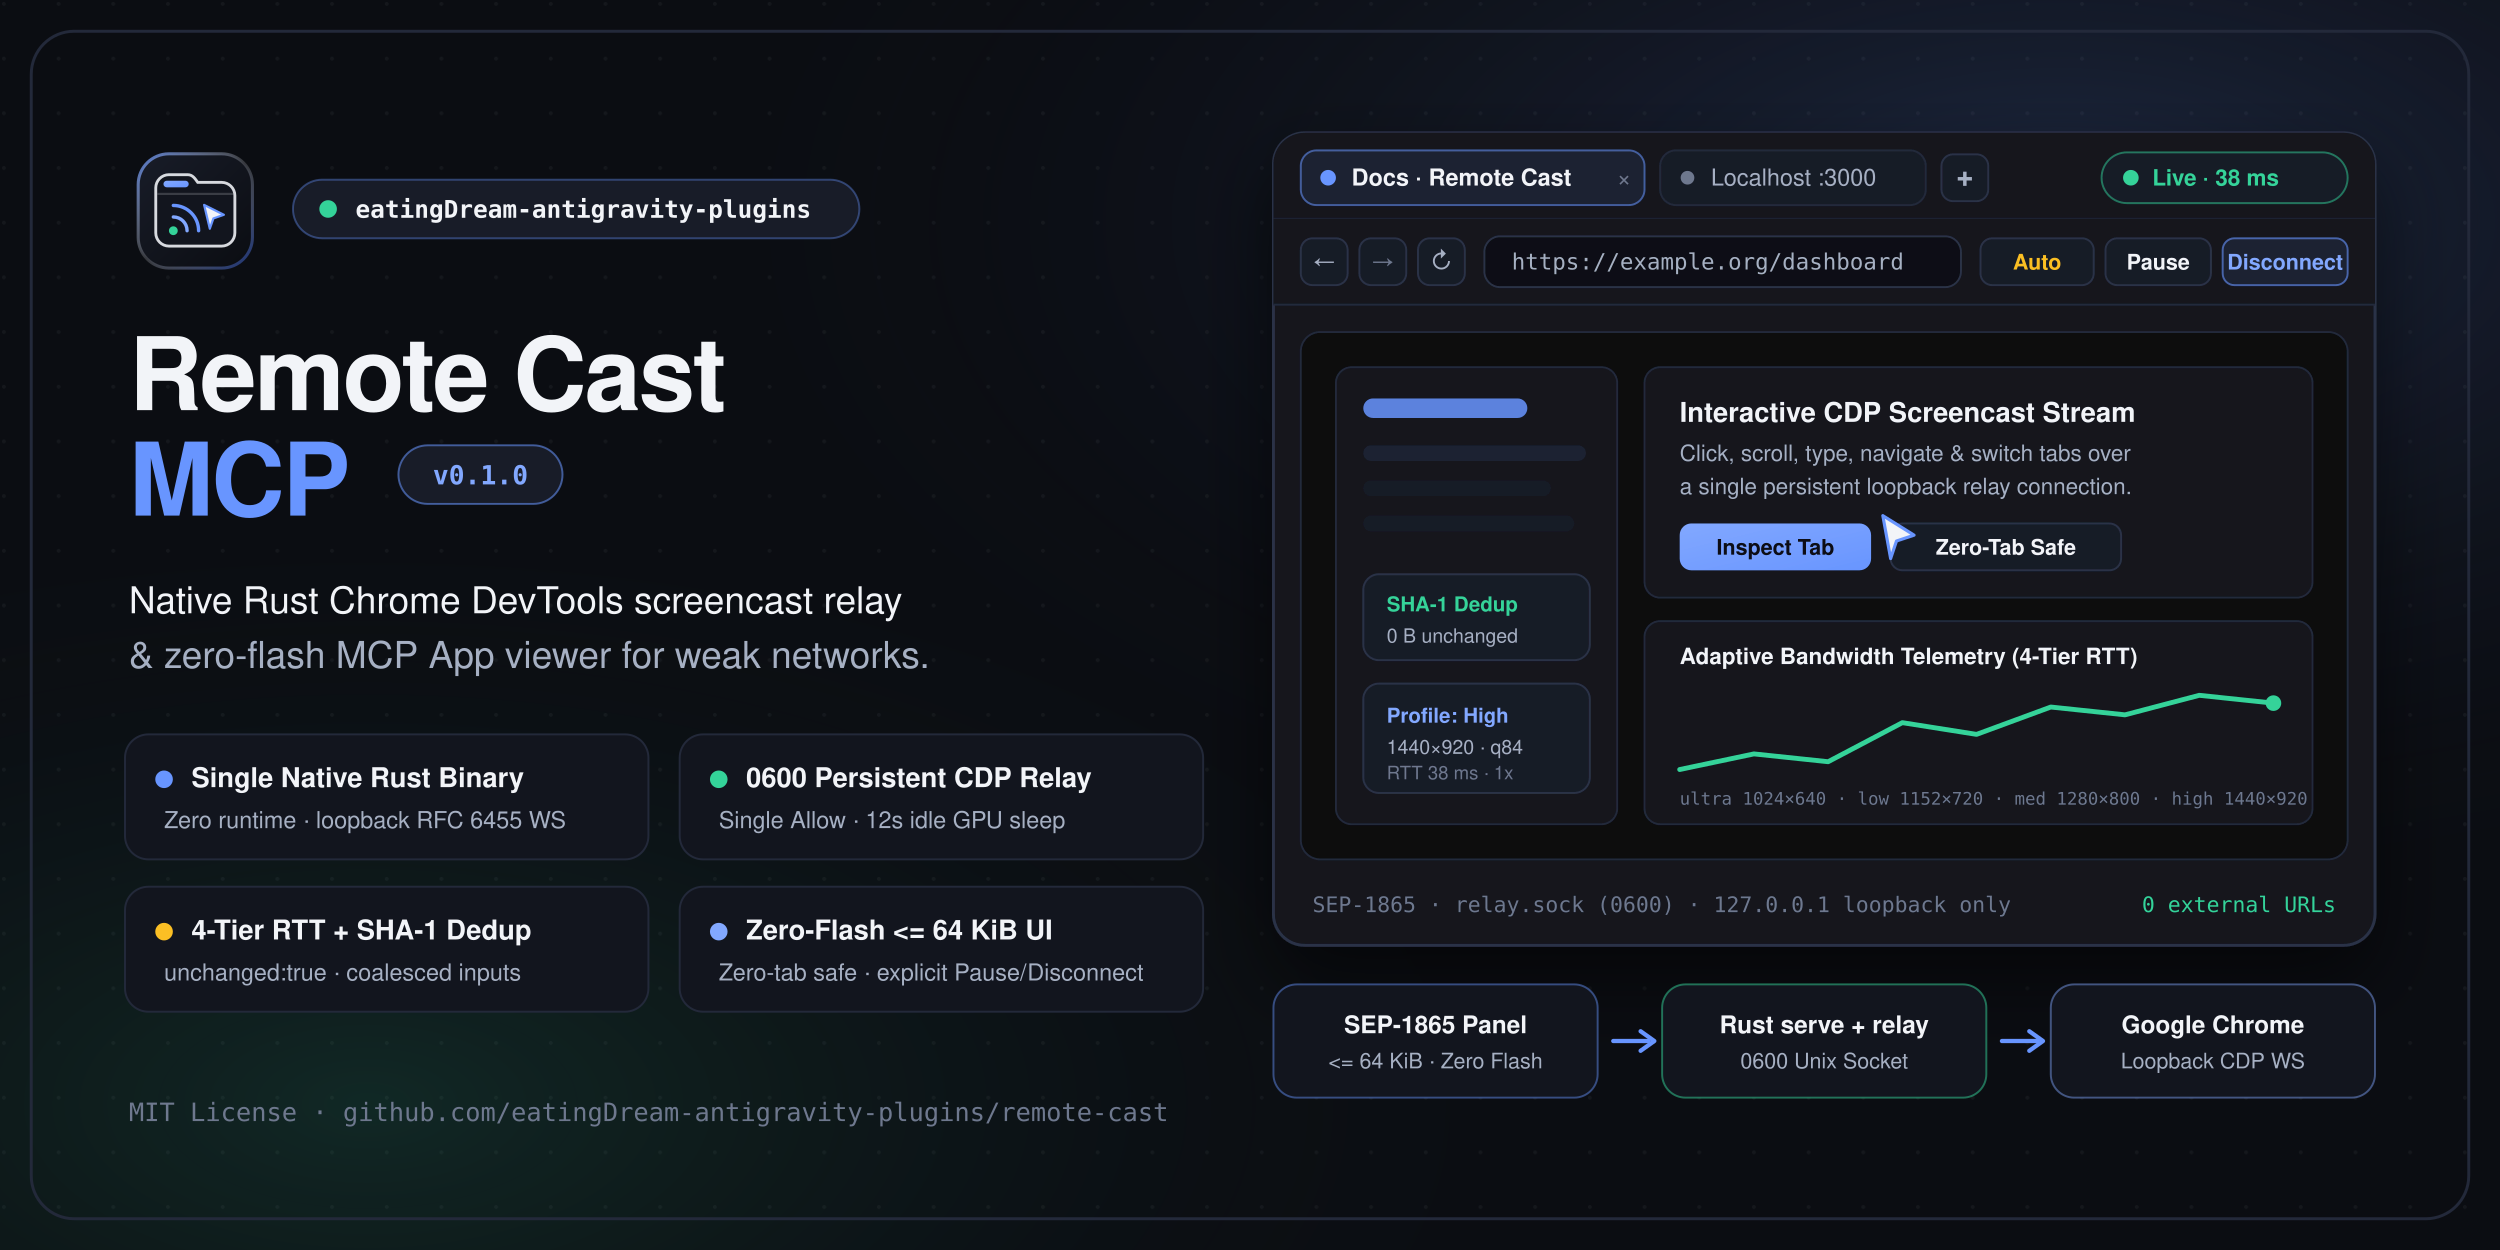
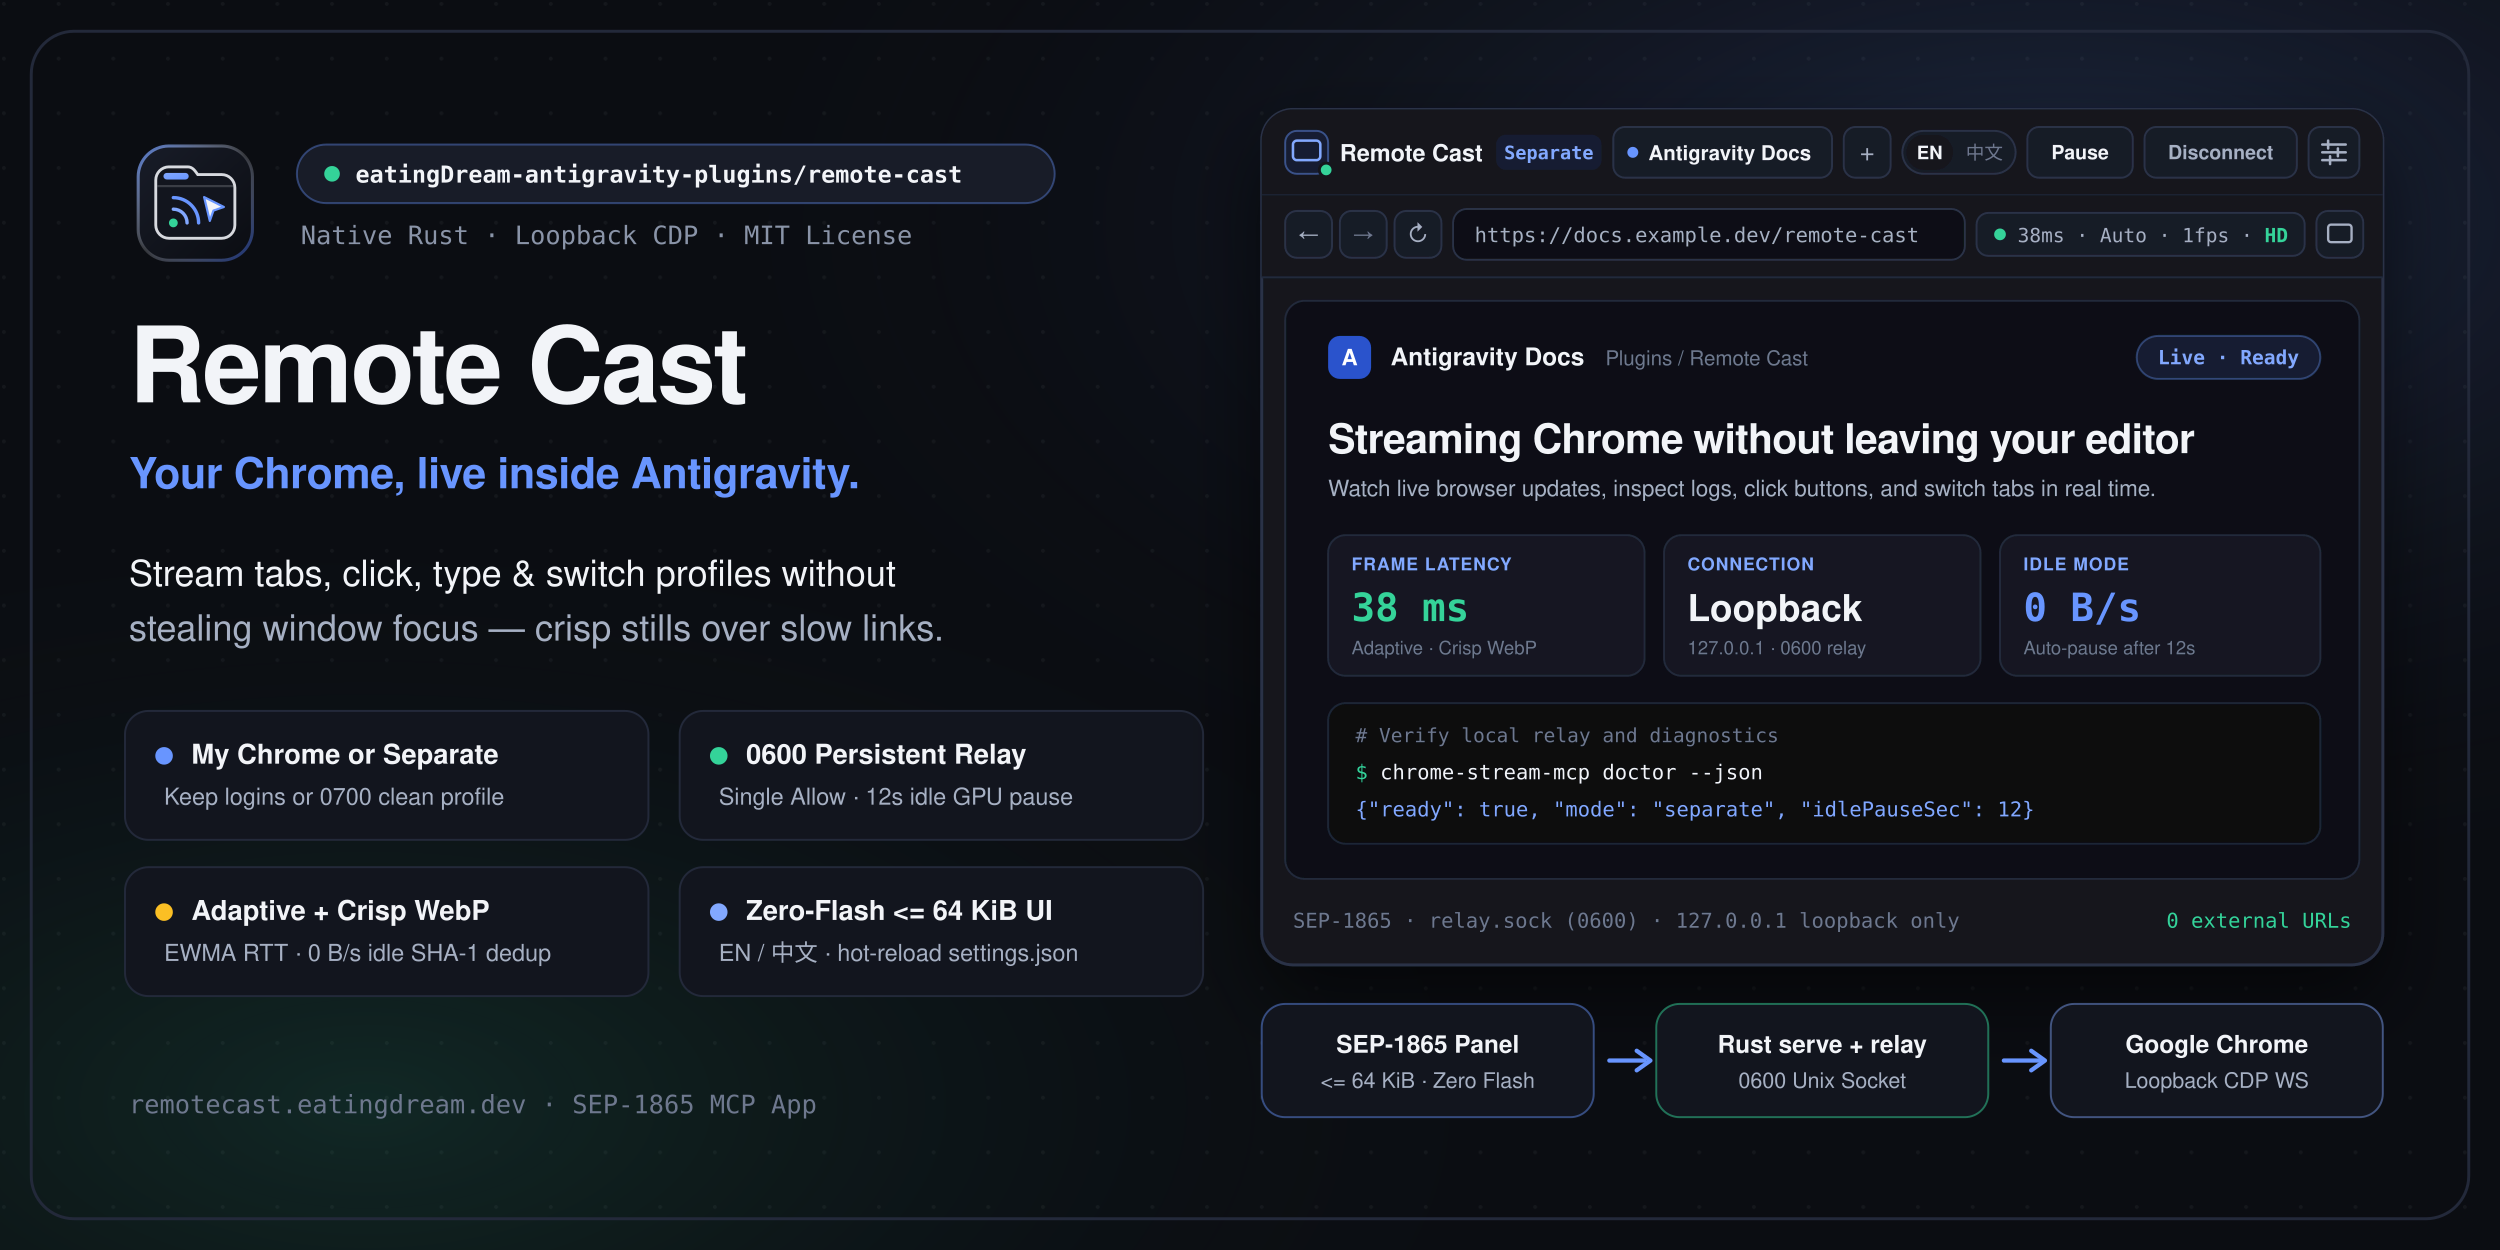
<svg xmlns="http://www.w3.org/2000/svg" viewBox="0 0 1280 640" width="1280" height="640" role="img" aria-labelledby="t d" font-family="-apple-system,BlinkMacSystemFont,'Segoe UI','SF Pro Display',Helvetica,Arial,sans-serif">
  <defs>
    <radialGradient id="glow-indigo" cx="82%" cy="18%" r="55%">
      <stop offset="0%" stop-color="#6895FF" stop-opacity="0.20" />
      <stop offset="100%" stop-color="#0B0D12" stop-opacity="0" />
    </radialGradient>
    <radialGradient id="glow-emerald" cx="15%" cy="88%" r="48%">
      <stop offset="0%" stop-color="#34D399" stop-opacity="0.14" />
      <stop offset="100%" stop-color="#0B0D12" stop-opacity="0" />
    </radialGradient>
    <linearGradient id="logo-bg" x1="14" y1="12" x2="114" y2="116" gradientUnits="userSpaceOnUse">
      <stop offset="0%" stop-color="#181C28" />
      <stop offset="100%" stop-color="#0B0D12" />
    </linearGradient>
    <linearGradient id="logo-rim" x1="14" y1="12" x2="114" y2="116" gradientUnits="userSpaceOnUse">
      <stop offset="0%" stop-color="#6895FF" stop-opacity="0.78" />
      <stop offset="50%" stop-color="#F2F4F8" stop-opacity="0.18" />
      <stop offset="100%" stop-color="#2952CC" stop-opacity="0.55" />
    </linearGradient>
    <linearGradient id="indigo-accent" x1="0" y1="0" x2="1" y2="1">
      <stop offset="0%" stop-color="#82A8FF" />
      <stop offset="100%" stop-color="#6895FF" />
    </linearGradient>
    <filter id="stage-shadow" x="-8%" y="-8%" width="116%" height="120%">
      <feDropShadow dx="0" dy="18" stdDeviation="20" flood-color="#000000" flood-opacity="0.55" />
    </filter>
    <pattern id="dot-grid" width="28" height="28" patternUnits="userSpaceOnUse">
      <circle cx="2" cy="2" r="1" fill="#F2F4F8" fill-opacity="0.045" />
    </pattern>
  </defs>
  <rect width="1280" height="640" fill="#0B0D12" />
  <rect width="1280" height="640" fill="url(#dot-grid)" />
  <rect width="1280" height="640" fill="url(#glow-indigo)" />
  <rect width="1280" height="640" fill="url(#glow-emerald)" />
  <rect x="16" y="16" width="1248" height="608" rx="22" fill="none" stroke="#23293A" stroke-width="1.5" />
-   <g transform="translate(64, 72)">
+   <g transform="translate(64, 68)">
    <g transform="scale(0.5625)">
      <rect x="12" y="12" width="104" height="104" rx="28" fill="url(#logo-bg)" stroke="url(#logo-rim)" stroke-width="2.8" />
      <path d="M28 43 C28 36.4 33.4 31 40 31 H57 C61.5 31 63.6 34.4 66.2 38 H88 C94.6 38 100 43.4 100 50 V84 C100 90.6 94.6 96 88 96 H40 C33.4 96 28 90.6 28 84 Z" fill="#12151E" stroke="#F2F4F8" stroke-opacity="0.88" stroke-width="2.6" />
      <rect x="35" y="36.5" width="23" height="6" rx="3" fill="url(#indigo-accent)" />
      <path d="M29.5 48.5 H98.5" stroke="#F2F4F8" stroke-opacity="0.18" stroke-width="2" />
      <circle cx="44" cy="82" r="4" fill="#34D399" />
      <path d="M44 69.5 A12.5 12.5 0 0 1 56.5 82" stroke="#82A8FF" stroke-width="3.1" stroke-linecap="round" fill="none" />
      <path d="M44 59 A23 23 0 0 1 67 82" stroke="#6895FF" stroke-width="3.1" stroke-linecap="round" fill="none" />
      <path d="M72 58.5 L90 67.5 L80.5 70.8 L77.2 80.2 Z" fill="#F2F4F8" stroke="#6895FF" stroke-width="2" stroke-linejoin="round" />
    </g>
-     <rect x="86" y="20" width="290" height="30" rx="15" fill="#181C28" stroke="#6895FF" stroke-opacity="0.38" />
-     <circle cx="104" cy="35" r="4.5" fill="#34D399" />
-     <text x="118" y="39.5" font-size="12.5" font-weight="600" fill="#F2F4F8" font-family="ui-monospace,SFMono-Regular,Menlo,monospace">eatingDream-antigravity-plugins</text>
-     <text x="2" y="138" font-size="52" font-weight="800" fill="#F2F4F8" letter-spacing="-1.1">Remote Cast</text>
-     <text x="2" y="192" font-size="52" font-weight="800" fill="#6895FF" letter-spacing="-1.1">MCP</text>
-     <rect x="140" y="156" width="84" height="30" rx="15" fill="#181C28" stroke="#6895FF" stroke-opacity="0.55" />
-     <text x="182" y="176" text-anchor="middle" font-size="13.5" font-weight="700" fill="#82A8FF" font-family="ui-monospace,SFMono-Regular,Menlo,monospace">v0.1.0</text>
-     <text x="2" y="242" font-size="19" fill="#F2F4F8" font-weight="500">Native Rust Chrome DevTools screencast relay</text>
-     <text x="2" y="270" font-size="19" fill="#A6B0C3" font-weight="400">&amp; zero-flash MCP App viewer for weak networks.</text>
-     <g transform="translate(0, 304)">
-       <rect x="0" y="0" width="268" height="64" rx="12" fill="#12151E" stroke="#23293A" />
+     <rect x="88" y="6" width="388" height="30" rx="15" fill="#181C28" stroke="#6895FF" stroke-opacity="0.38" />
+     <circle cx="106" cy="21" r="4" fill="#34D399" />
+     <text x="118" y="25.5" font-size="12" font-weight="600" fill="#F2F4F8" font-family="ui-monospace,SFMono-Regular,Menlo,monospace">eatingDream-antigravity-plugins/remote-cast</text>
+     <text x="90" y="57" font-size="13" fill="#8A94A8" font-family="ui-monospace,SFMono-Regular,Menlo,monospace">Native Rust · Loopback CDP · MIT License</text>
+     <text x="2" y="138" font-size="54" font-weight="800" fill="#F2F4F8" letter-spacing="-1.2">Remote Cast</text>
+     <text x="2" y="182" font-size="22" font-weight="700" fill="#6895FF" letter-spacing="-0.2">Your Chrome, live inside Antigravity.</text>
+     <text x="2" y="232" font-size="18.5" fill="#F2F4F8" font-weight="500">Stream tabs, click, type &amp; switch profiles without</text>
+     <text x="2" y="260" font-size="18.5" fill="#A6B0C3" font-weight="400">stealing window focus — crisp stills over slow links.</text>
+     <g transform="translate(0, 296)">
+       <rect x="0" y="0" width="268" height="66" rx="12" fill="#12151E" stroke="#23293A" />
      <circle cx="20" cy="23" r="4.5" fill="#6895FF" />
-       <text x="34" y="27" font-size="14" font-weight="700" fill="#F2F4F8">Single Native Rust Binary</text>
-       <text x="20" y="48" font-size="12" fill="#A6B0C3">Zero runtime · loopback RFC 6455 WS</text>
-       <rect x="284" y="0" width="268" height="64" rx="12" fill="#12151E" stroke="#23293A" />
+       <text x="34" y="27" font-size="14" font-weight="700" fill="#F2F4F8">My Chrome or Separate</text>
+       <text x="20" y="48" font-size="12" fill="#A6B0C3">Keep logins or 0700 clean profile</text>
+       <rect x="284" y="0" width="268" height="66" rx="12" fill="#12151E" stroke="#23293A" />
      <circle cx="304" cy="23" r="4.5" fill="#34D399" />
-       <text x="318" y="27" font-size="14" font-weight="700" fill="#F2F4F8">0600 Persistent CDP Relay</text>
-       <text x="304" y="48" font-size="12" fill="#A6B0C3">Single Allow · 12s idle GPU sleep</text>
-       <rect x="0" y="78" width="268" height="64" rx="12" fill="#12151E" stroke="#23293A" />
-       <circle cx="20" cy="101" r="4.5" fill="#FBBF24" />
-       <text x="34" y="105" font-size="14" font-weight="700" fill="#F2F4F8">4-Tier RTT + SHA-1 Dedup</text>
-       <text x="20" y="126" font-size="12" fill="#A6B0C3">unchanged:true · coalesced inputs</text>
-       <rect x="284" y="78" width="268" height="64" rx="12" fill="#12151E" stroke="#23293A" />
-       <circle cx="304" cy="101" r="4.5" fill="#82A8FF" />
-       <text x="318" y="105" font-size="14" font-weight="700" fill="#F2F4F8">Zero-Flash &lt;= 64 KiB UI</text>
-       <text x="304" y="126" font-size="12" fill="#A6B0C3">Zero-tab safe · explicit Pause/Disconnect</text>
+       <text x="318" y="27" font-size="14" font-weight="700" fill="#F2F4F8">0600 Persistent Relay</text>
+       <text x="304" y="48" font-size="12" fill="#A6B0C3">Single Allow · 12s idle GPU pause</text>
+       <rect x="0" y="80" width="268" height="66" rx="12" fill="#12151E" stroke="#23293A" />
+       <circle cx="20" cy="103" r="4.5" fill="#FBBF24" />
+       <text x="34" y="107" font-size="14" font-weight="700" fill="#F2F4F8">Adaptive + Crisp WebP</text>
+       <text x="20" y="128" font-size="12" fill="#A6B0C3">EWMA RTT · 0 B/s idle SHA-1 dedup</text>
+       <rect x="284" y="80" width="268" height="66" rx="12" fill="#12151E" stroke="#23293A" />
+       <circle cx="304" cy="103" r="4.5" fill="#82A8FF" />
+       <text x="318" y="107" font-size="14" font-weight="700" fill="#F2F4F8">Zero-Flash &lt;= 64 KiB UI</text>
+       <text x="304" y="128" font-size="12" fill="#A6B0C3">EN / 中文 · hot-reload settings.json</text>
    </g>
-     <text x="2" y="502" font-size="13" fill="#6E788E" font-family="ui-monospace,SFMono-Regular,Menlo,monospace">MIT License · github.com/eatingDream-antigravity-plugins/remote-cast</text>
+     <text x="2" y="502" font-size="13" fill="#6E788E" font-family="ui-monospace,SFMono-Regular,Menlo,monospace">remotecast.eatingdream.dev · SEP-1865 MCP App</text>
  </g>
-   <g transform="translate(652, 68)" filter="url(#stage-shadow)">
-     <rect x="0" y="0" width="564" height="416" rx="16" fill="#12151E" stroke="#2B3246" stroke-width="1.5" />
-     <path d="M16 0 H548 A16 16 0 0 1 564 16 V44 H0 V16 A16 16 0 0 1 16 0 Z" fill="#12151E" />
-     <line x1="0" y1="44" x2="564" y2="44" stroke="#23293A" />
-     <rect x="14" y="9" width="176" height="28" rx="8" fill="#1D2231" stroke="#6895FF" stroke-opacity="0.55" />
-     <circle cx="28" cy="23" r="4" fill="#6895FF" />
-     <text x="40" y="27" font-size="12" font-weight="600" fill="#F2F4F8">Docs · Remote Cast</text>
-     <text x="176" y="27" font-size="12" fill="#6E788E">×</text>
-     <rect x="198" y="9" width="136" height="28" rx="8" fill="#181C28" stroke="#23293A" />
-     <circle cx="212" cy="23" r="3.5" fill="#6E788E" />
-     <text x="224" y="27" font-size="12" fill="#A6B0C3">Localhost :3000</text>
-     <rect x="342" y="11" width="24" height="24" rx="6" fill="#181C28" stroke="#2B3246" />
-     <text x="354" y="27" text-anchor="middle" font-size="15" font-weight="600" fill="#A6B0C3">+</text>
-     <rect x="424" y="10" width="126" height="26" rx="13" fill="#181C28" stroke="#34D399" stroke-opacity="0.5" />
-     <circle cx="439" cy="23" r="4" fill="#34D399" />
-     <text x="450" y="27" font-size="11.5" font-weight="650" fill="#34D399">Live · 38 ms</text>
-     <rect x="0" y="44" width="564" height="44" fill="#12151E" />
-     <line x1="0" y1="88" x2="564" y2="88" stroke="#23293A" />
-     <rect x="14" y="54" width="24" height="24" rx="6" fill="#181C28" stroke="#2B3246" />
-     <text x="26" y="70" text-anchor="middle" font-size="12" fill="#A6B0C3">←</text>
-     <rect x="44" y="54" width="24" height="24" rx="6" fill="#181C28" stroke="#2B3246" />
-     <text x="56" y="70" text-anchor="middle" font-size="12" fill="#6E788E">→</text>
-     <rect x="74" y="54" width="24" height="24" rx="6" fill="#181C28" stroke="#2B3246" />
-     <text x="86" y="70" text-anchor="middle" font-size="12" fill="#A6B0C3">↻</text>
-     <rect x="108" y="53" width="244" height="26" rx="8" fill="#0B0D12" stroke="#2B3246" />
-     <text x="122" y="70" font-size="11.5" fill="#A6B0C3" font-family="ui-monospace,SFMono-Regular,Menlo,monospace">https://example.org/dashboard</text>
-     <rect x="362" y="54" width="58" height="24" rx="6" fill="#181C28" stroke="#2B3246" />
-     <text x="391" y="70" text-anchor="middle" font-size="11" font-weight="600" fill="#FBBF24">Auto</text>
-     <rect x="426" y="54" width="54" height="24" rx="6" fill="#181C28" stroke="#2B3246" />
-     <text x="453" y="70" text-anchor="middle" font-size="11" font-weight="600" fill="#F2F4F8">Pause</text>
-     <rect x="486" y="54" width="64" height="24" rx="6" fill="#1D2231" stroke="#6895FF" stroke-opacity="0.6" />
-     <text x="518" y="70" text-anchor="middle" font-size="11" font-weight="600" fill="#82A8FF">Disconnect</text>
-     <rect x="14" y="102" width="536" height="270" rx="10" fill="#07090D" stroke="#23293A" />
-     <rect x="32" y="120" width="144" height="234" rx="8" fill="#12151E" stroke="#23293A" />
-     <rect x="46" y="136" width="84" height="10" rx="5" fill="#6895FF" fill-opacity="0.85" />
-     <rect x="46" y="160" width="114" height="8" rx="4" fill="#1D2231" />
-     <rect x="46" y="178" width="96" height="8" rx="4" fill="#181C28" />
-     <rect x="46" y="196" width="108" height="8" rx="4" fill="#181C28" />
-     <rect x="46" y="226" width="116" height="44" rx="8" fill="#181C28" stroke="#2B3246" />
-     <text x="58" y="245" font-size="10.5" font-weight="650" fill="#34D399">SHA-1 Dedup</text>
-     <text x="58" y="261" font-size="10" fill="#A6B0C3">0 B unchanged</text>
-     <rect x="46" y="282" width="116" height="56" rx="8" fill="#181C28" stroke="#2B3246" />
-     <text x="58" y="302" font-size="10.5" font-weight="650" fill="#82A8FF">Profile: High</text>
-     <text x="58" y="318" font-size="10" fill="#A6B0C3">1440×920 · q84</text>
-     <text x="58" y="331" font-size="9.5" fill="#6E788E">RTT 38 ms · 1x</text>
-     <rect x="190" y="120" width="342" height="118" rx="8" fill="#12151E" stroke="#23293A" />
-     <text x="208" y="148" font-size="14" font-weight="700" fill="#F2F4F8">Interactive CDP Screencast Stream</text>
-     <text x="208" y="168" font-size="11.5" fill="#A6B0C3">Click, scroll, type, navigate &amp; switch tabs over</text>
-     <text x="208" y="185" font-size="11.5" fill="#A6B0C3">a single persistent loopback relay connection.</text>
-     <rect x="208" y="200" width="98" height="24" rx="6" fill="url(#indigo-accent)" />
-     <text x="257" y="216" text-anchor="middle" font-size="11" font-weight="700" fill="#0B0D12">Inspect Tab</text>
-     <rect x="316" y="200" width="118" height="24" rx="6" fill="#181C28" stroke="#2B3246" />
-     <text x="375" y="216" text-anchor="middle" font-size="11" font-weight="600" fill="#F2F4F8">Zero-Tab Safe</text>
-     <rect x="190" y="250" width="342" height="104" rx="8" fill="#12151E" stroke="#23293A" />
-     <text x="208" y="272" font-size="11.5" font-weight="650" fill="#F2F4F8">Adaptive Bandwidth Telemetry (4-Tier RTT)</text>
-     <path d="M208 326 L246 318 L284 322 L322 302 L360 308 L398 294 L436 298 L474 288 L512 292" fill="none" stroke="#34D399" stroke-width="2.5" stroke-linecap="round" stroke-linejoin="round" />
-     <circle cx="512" cy="292" r="4" fill="#34D399" />
-     <text x="208" y="344" font-size="8.9" fill="#6E788E" font-family="ui-monospace,SFMono-Regular,Menlo,monospace">ultra 1024×640 · low 1152×720 · med 1280×800 · high 1440×920</text>
-     <path d="M312 196 L328 206 L319 209 L316 218 Z" fill="#F2F4F8" stroke="#6895FF" stroke-width="1.6" stroke-linejoin="round" />
-     <text x="20" y="399" font-size="11" fill="#6E788E" font-family="ui-monospace,SFMono-Regular,Menlo,monospace">SEP-1865 · relay.sock (0600) · 127.0.0.1 loopback only</text>
-     <text x="544" y="399" text-anchor="end" font-size="11" fill="#34D399" font-family="ui-monospace,SFMono-Regular,Menlo,monospace">0 external URLs</text>
+   <g transform="translate(646, 56)" filter="url(#stage-shadow)">
+     <rect x="0" y="0" width="574" height="438" rx="16" fill="#12151E" stroke="#2B3246" stroke-width="1.5" />
+     <path d="M16 0 H558 A16 16 0 0 1 574 16 V44 H0 V16 A16 16 0 0 1 16 0 Z" fill="#12151E" />
+     <line x1="0" y1="44" x2="574" y2="44" stroke="#23293A" />
+     <rect x="12" y="11" width="22" height="22" rx="6" fill="#181E30" stroke="#6895FF" stroke-opacity="0.45" />
+     <rect x="16" y="16" width="14" height="10" rx="2" fill="none" stroke="#82A8FF" stroke-width="1.3" />
+     <circle cx="33" cy="31" r="3.5" fill="#34D399" stroke="#12151E" stroke-width="1.5" />
+     <text x="40" y="26.5" font-size="12" font-weight="700" fill="#F2F4F8">Remote Cast</text>
+     <rect x="120" y="13" width="54" height="18" rx="5" fill="#181E30" />
+     <text x="147" y="25.5" text-anchor="middle" font-size="9.5" font-weight="600" fill="#82A8FF" font-family="ui-monospace,SFMono-Regular,Menlo,monospace">Separate</text>
+     <rect x="180" y="9" width="112" height="26" rx="6" fill="#181C28" stroke="#2B3246" />
+     <circle cx="190" cy="22" r="2.8" fill="#6895FF" />
+     <text x="198" y="26" font-size="10.5" font-weight="600" fill="#F2F4F8">Antigravity Docs</text>
+     <rect x="298" y="9" width="24" height="26" rx="6" fill="#181C28" stroke="#2B3246" />
+     <text x="310" y="26" text-anchor="middle" font-size="13" fill="#A6B0C3">+</text>
+     <rect x="328" y="11" width="58" height="22" rx="11" fill="#181C28" stroke="#2B3246" />
+     <rect x="330" y="13" width="24" height="18" rx="9" fill="#12151E" />
+     <text x="342" y="25.5" text-anchor="middle" font-size="9.5" font-weight="600" fill="#F2F4F8">EN</text>
+     <text x="370" y="25.5" text-anchor="middle" font-size="9.5" fill="#6E788E">中文</text>
+     <rect x="392" y="9" width="54" height="26" rx="6" fill="#181C28" stroke="#2B3246" />
+     <text x="419" y="25.5" text-anchor="middle" font-size="10" font-weight="600" fill="#F2F4F8">Pause</text>
+     <rect x="452" y="9" width="78" height="26" rx="6" fill="#181C28" stroke="#2B3246" />
+     <text x="491" y="25.5" text-anchor="middle" font-size="10" font-weight="600" fill="#A6B0C3">Disconnect</text>
+     <rect x="536" y="9" width="26" height="26" rx="6" fill="#181C28" stroke="#2B3246" />
+     <g transform="translate(542, 15)" stroke="#A6B0C3" stroke-width="1.3" stroke-linecap="round" fill="none">
+       <path d="M1 3h12M1 7h12M1 11h12" />
+       <path d="M4 1v4M9 5v4M5 9v4" />
+     </g>
+     <rect x="0" y="44" width="574" height="42" fill="#12151E" />
+     <line x1="0" y1="86" x2="574" y2="86" stroke="#23293A" />
+     <rect x="12" y="52" width="24" height="24" rx="6" fill="#181C28" stroke="#2B3246" />
+     <text x="24" y="68" text-anchor="middle" font-size="11.5" fill="#A6B0C3">←</text>
+     <rect x="40" y="52" width="24" height="24" rx="6" fill="#181C28" stroke="#2B3246" />
+     <text x="52" y="68" text-anchor="middle" font-size="11.5" fill="#6E788E">→</text>
+     <rect x="68" y="52" width="24" height="24" rx="6" fill="#181C28" stroke="#2B3246" />
+     <text x="80" y="68" text-anchor="middle" font-size="11.5" fill="#A6B0C3">↻</text>
+     <rect x="98" y="51" width="262" height="26" rx="7" fill="#0B0D12" stroke="#2B3246" />
+     <text x="109" y="68" font-size="10.5" fill="#A6B0C3" font-family="ui-monospace,SFMono-Regular,Menlo,monospace">https://docs.example.dev/remote-cast</text>
+     <rect x="366" y="53" width="168" height="22" rx="6" fill="#181C28" stroke="#2B3246" />
+     <circle cx="378" cy="64" r="3" fill="#34D399" />
+     <text x="387" y="68" font-size="10" fill="#A6B0C3" font-family="ui-monospace,SFMono-Regular,Menlo,monospace">38ms · Auto · 1fps · <tspan fill="#34D399" font-weight="700">HD</tspan>
+     </text>
+     <rect x="540" y="52" width="24" height="24" rx="6" fill="#181C28" stroke="#2B3246" />
+     <rect x="546" y="59" width="12" height="9" rx="1.5" fill="none" stroke="#A6B0C3" stroke-width="1.2" />
+     <rect x="12" y="98" width="550" height="296" rx="10" fill="#0B0F17" stroke="#23293A" />
+     <rect x="34" y="116" width="22" height="22" rx="6" fill="#2952CC" />
+     <text x="45" y="131" text-anchor="middle" font-size="11.5" font-weight="800" fill="#FFFFFF">A</text>
+     <text x="66" y="131" font-size="12.5" font-weight="700" fill="#F2F4F8">Antigravity Docs</text>
+     <text x="176" y="131" font-size="10.5" fill="#6E788E">Plugins / Remote Cast</text>
+     <rect x="448" y="116" width="94" height="22" rx="11" fill="#181E30" stroke="#6895FF" stroke-opacity="0.35" />
+     <text x="495" y="130.5" text-anchor="middle" font-size="10" font-weight="600" fill="#82A8FF" font-family="ui-monospace,SFMono-Regular,Menlo,monospace">Live · Ready</text>
+     <text x="34" y="176" font-size="21" font-weight="800" fill="#F2F4F8" letter-spacing="-0.4">Streaming Chrome without leaving your editor</text>
+     <text x="34" y="198" font-size="11.5" fill="#A6B0C3">Watch live browser updates, inspect logs, click buttons, and switch tabs in real time.</text>
+     <rect x="34" y="218" width="162" height="72" rx="9" fill="#121722" stroke="#23293A" />
+     <text x="46" y="236" font-size="9" font-weight="700" fill="#82A8FF" letter-spacing="0.5">FRAME LATENCY</text>
+     <text x="46" y="262" font-size="20" font-weight="800" fill="#34D399" font-family="ui-monospace,SFMono-Regular,Menlo,monospace">38 ms</text>
+     <text x="46" y="279" font-size="9.5" fill="#6E788E">Adaptive · Crisp WebP</text>
+     <rect x="206" y="218" width="162" height="72" rx="9" fill="#121722" stroke="#23293A" />
+     <text x="218" y="236" font-size="9" font-weight="700" fill="#82A8FF" letter-spacing="0.5">CONNECTION</text>
+     <text x="218" y="262" font-size="19" font-weight="800" fill="#F2F4F8">Loopback</text>
+     <text x="218" y="279" font-size="9.5" fill="#6E788E">127.0.0.1 · 0600 relay</text>
+     <rect x="378" y="218" width="164" height="72" rx="9" fill="#121722" stroke="#23293A" />
+     <text x="390" y="236" font-size="9" font-weight="700" fill="#82A8FF" letter-spacing="0.5">IDLE MODE</text>
+     <text x="390" y="262" font-size="20" font-weight="800" fill="#6895FF" font-family="ui-monospace,SFMono-Regular,Menlo,monospace">0 B/s</text>
+     <text x="390" y="279" font-size="9.5" fill="#6E788E">Auto-pause after 12s</text>
+     <rect x="34" y="304" width="508" height="72" rx="9" fill="#080B10" stroke="#1E2536" />
+     <text x="48" y="324" font-size="10" fill="#6E788E" font-family="ui-monospace,SFMono-Regular,Menlo,monospace"># Verify local relay and diagnostics</text>
+     <text x="48" y="343" font-size="10.5" fill="#F2F4F8" font-family="ui-monospace,SFMono-Regular,Menlo,monospace">
+       <tspan fill="#34D399">$</tspan> chrome-stream-mcp doctor --json</text>
+     <text x="48" y="362" font-size="10.5" fill="#82A8FF" font-family="ui-monospace,SFMono-Regular,Menlo,monospace">{"ready": true, "mode": "separate", "idlePauseSec": 12}</text>
+     <text x="16" y="419" font-size="10.5" fill="#6E788E" font-family="ui-monospace,SFMono-Regular,Menlo,monospace">SEP-1865 · relay.sock (0600) · 127.0.0.1 loopback only</text>
+     <text x="558" y="419" text-anchor="end" font-size="10.5" fill="#34D399" font-family="ui-monospace,SFMono-Regular,Menlo,monospace">0 external URLs</text>
  </g>
-   <g transform="translate(652, 504)">
-     <rect x="0" y="0" width="166" height="58" rx="12" fill="#12151E" stroke="#6895FF" stroke-opacity="0.45" />
-     <text x="83" y="25" text-anchor="middle" font-size="12.5" font-weight="700" fill="#F2F4F8">SEP-1865 Panel</text>
-     <text x="83" y="43" text-anchor="middle" font-size="11" fill="#A6B0C3">&lt;= 64 KiB · Zero Flash</text>
-     <path d="M174 29 H192" stroke="#6895FF" stroke-width="2.2" stroke-linecap="round" />
-     <path d="M188 24 L195 29 L188 34" fill="none" stroke="#6895FF" stroke-width="2.2" stroke-linecap="round" stroke-linejoin="round" />
-     <rect x="199" y="0" width="166" height="58" rx="12" fill="#12151E" stroke="#34D399" stroke-opacity="0.5" />
-     <text x="282" y="25" text-anchor="middle" font-size="12.5" font-weight="700" fill="#F2F4F8">Rust serve + relay</text>
-     <text x="282" y="43" text-anchor="middle" font-size="11" fill="#A6B0C3">0600 Unix Socket</text>
-     <path d="M373 29 H391" stroke="#6895FF" stroke-width="2.2" stroke-linecap="round" />
-     <path d="M387 24 L394 29 L387 34" fill="none" stroke="#6895FF" stroke-width="2.2" stroke-linecap="round" stroke-linejoin="round" />
-     <rect x="398" y="0" width="166" height="58" rx="12" fill="#12151E" stroke="#82A8FF" stroke-opacity="0.45" />
-     <text x="481" y="25" text-anchor="middle" font-size="12.5" font-weight="700" fill="#F2F4F8">Google Chrome</text>
-     <text x="481" y="43" text-anchor="middle" font-size="11" fill="#A6B0C3">Loopback CDP WS</text>
+   <g transform="translate(646, 514)">
+     <rect x="0" y="0" width="170" height="58" rx="12" fill="#12151E" stroke="#6895FF" stroke-opacity="0.45" />
+     <text x="85" y="25" text-anchor="middle" font-size="12.5" font-weight="700" fill="#F2F4F8">SEP-1865 Panel</text>
+     <text x="85" y="43" text-anchor="middle" font-size="11" fill="#A6B0C3">&lt;= 64 KiB · Zero Flash</text>
+     <path d="M178 29 H196" stroke="#6895FF" stroke-width="2.2" stroke-linecap="round" />
+     <path d="M192 24 L199 29 L192 34" fill="none" stroke="#6895FF" stroke-width="2.2" stroke-linecap="round" stroke-linejoin="round" />
+     <rect x="202" y="0" width="170" height="58" rx="12" fill="#12151E" stroke="#34D399" stroke-opacity="0.5" />
+     <text x="287" y="25" text-anchor="middle" font-size="12.5" font-weight="700" fill="#F2F4F8">Rust serve + relay</text>
+     <text x="287" y="43" text-anchor="middle" font-size="11" fill="#A6B0C3">0600 Unix Socket</text>
+     <path d="M380 29 H398" stroke="#6895FF" stroke-width="2.2" stroke-linecap="round" />
+     <path d="M394 24 L401 29 L394 34" fill="none" stroke="#6895FF" stroke-width="2.2" stroke-linecap="round" stroke-linejoin="round" />
+     <rect x="404" y="0" width="170" height="58" rx="12" fill="#12151E" stroke="#82A8FF" stroke-opacity="0.45" />
+     <text x="489" y="25" text-anchor="middle" font-size="12.5" font-weight="700" fill="#F2F4F8">Google Chrome</text>
+     <text x="489" y="43" text-anchor="middle" font-size="11" fill="#A6B0C3">Loopback CDP WS</text>
  </g>
</svg>
